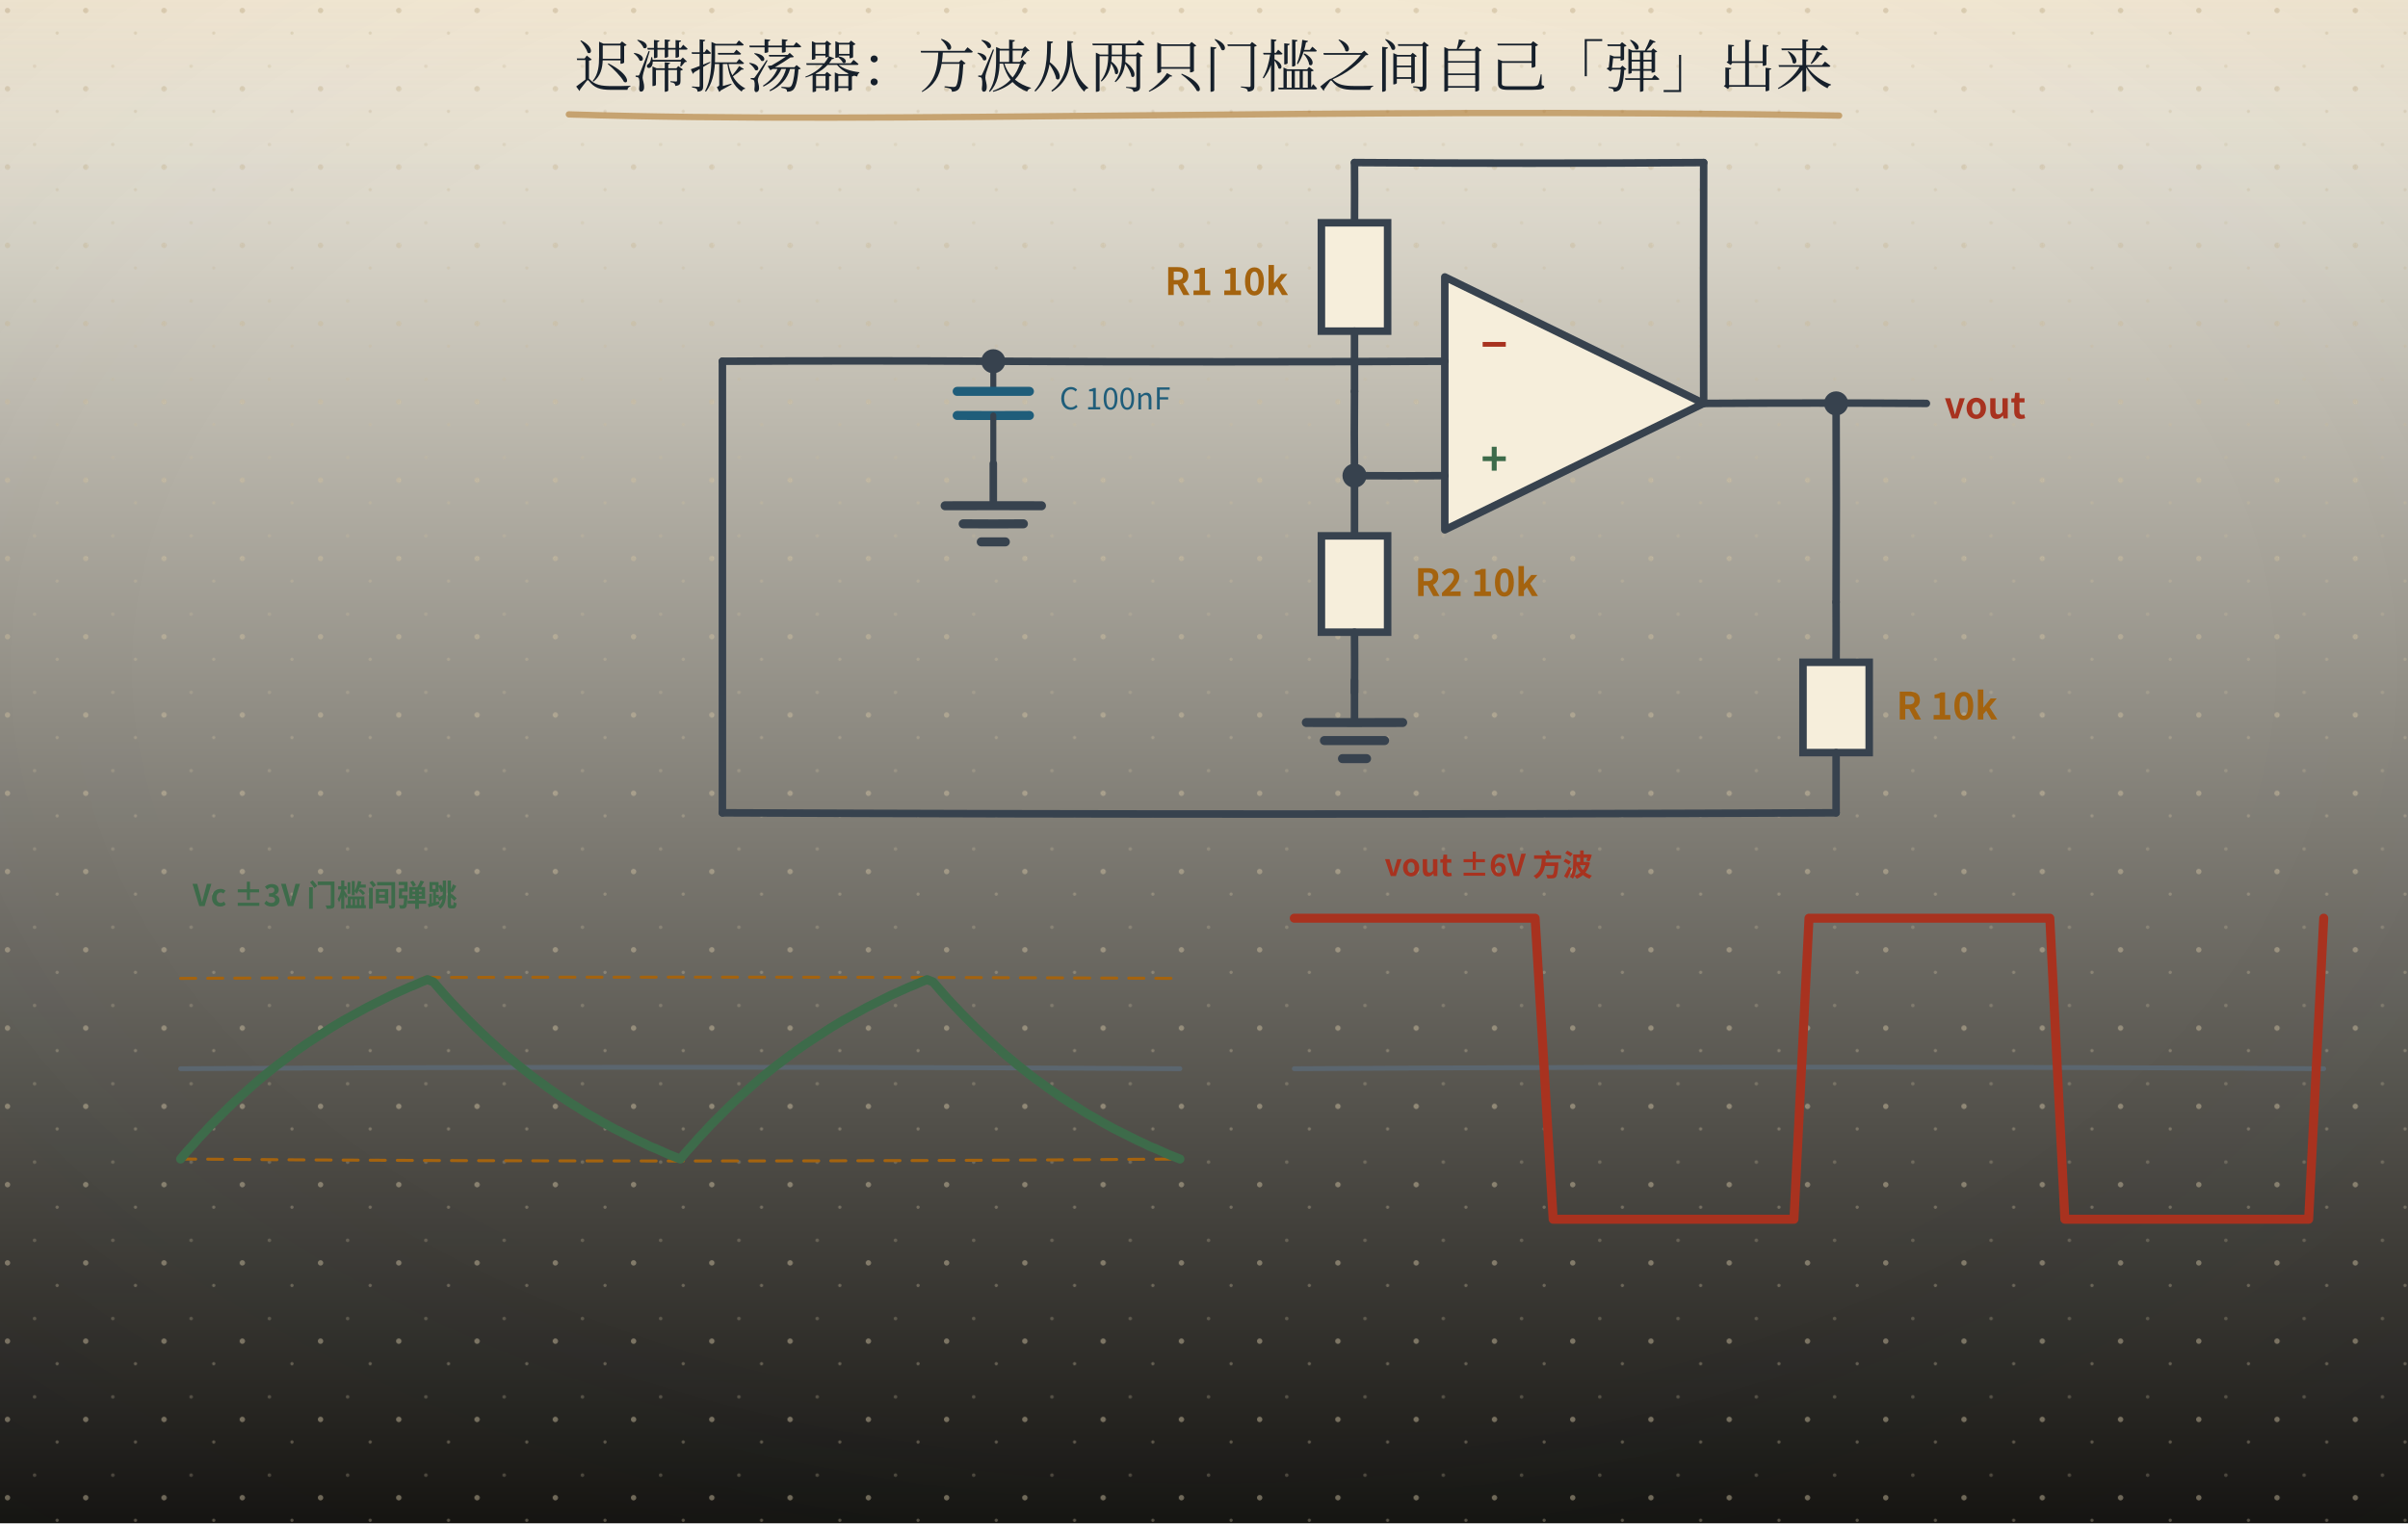
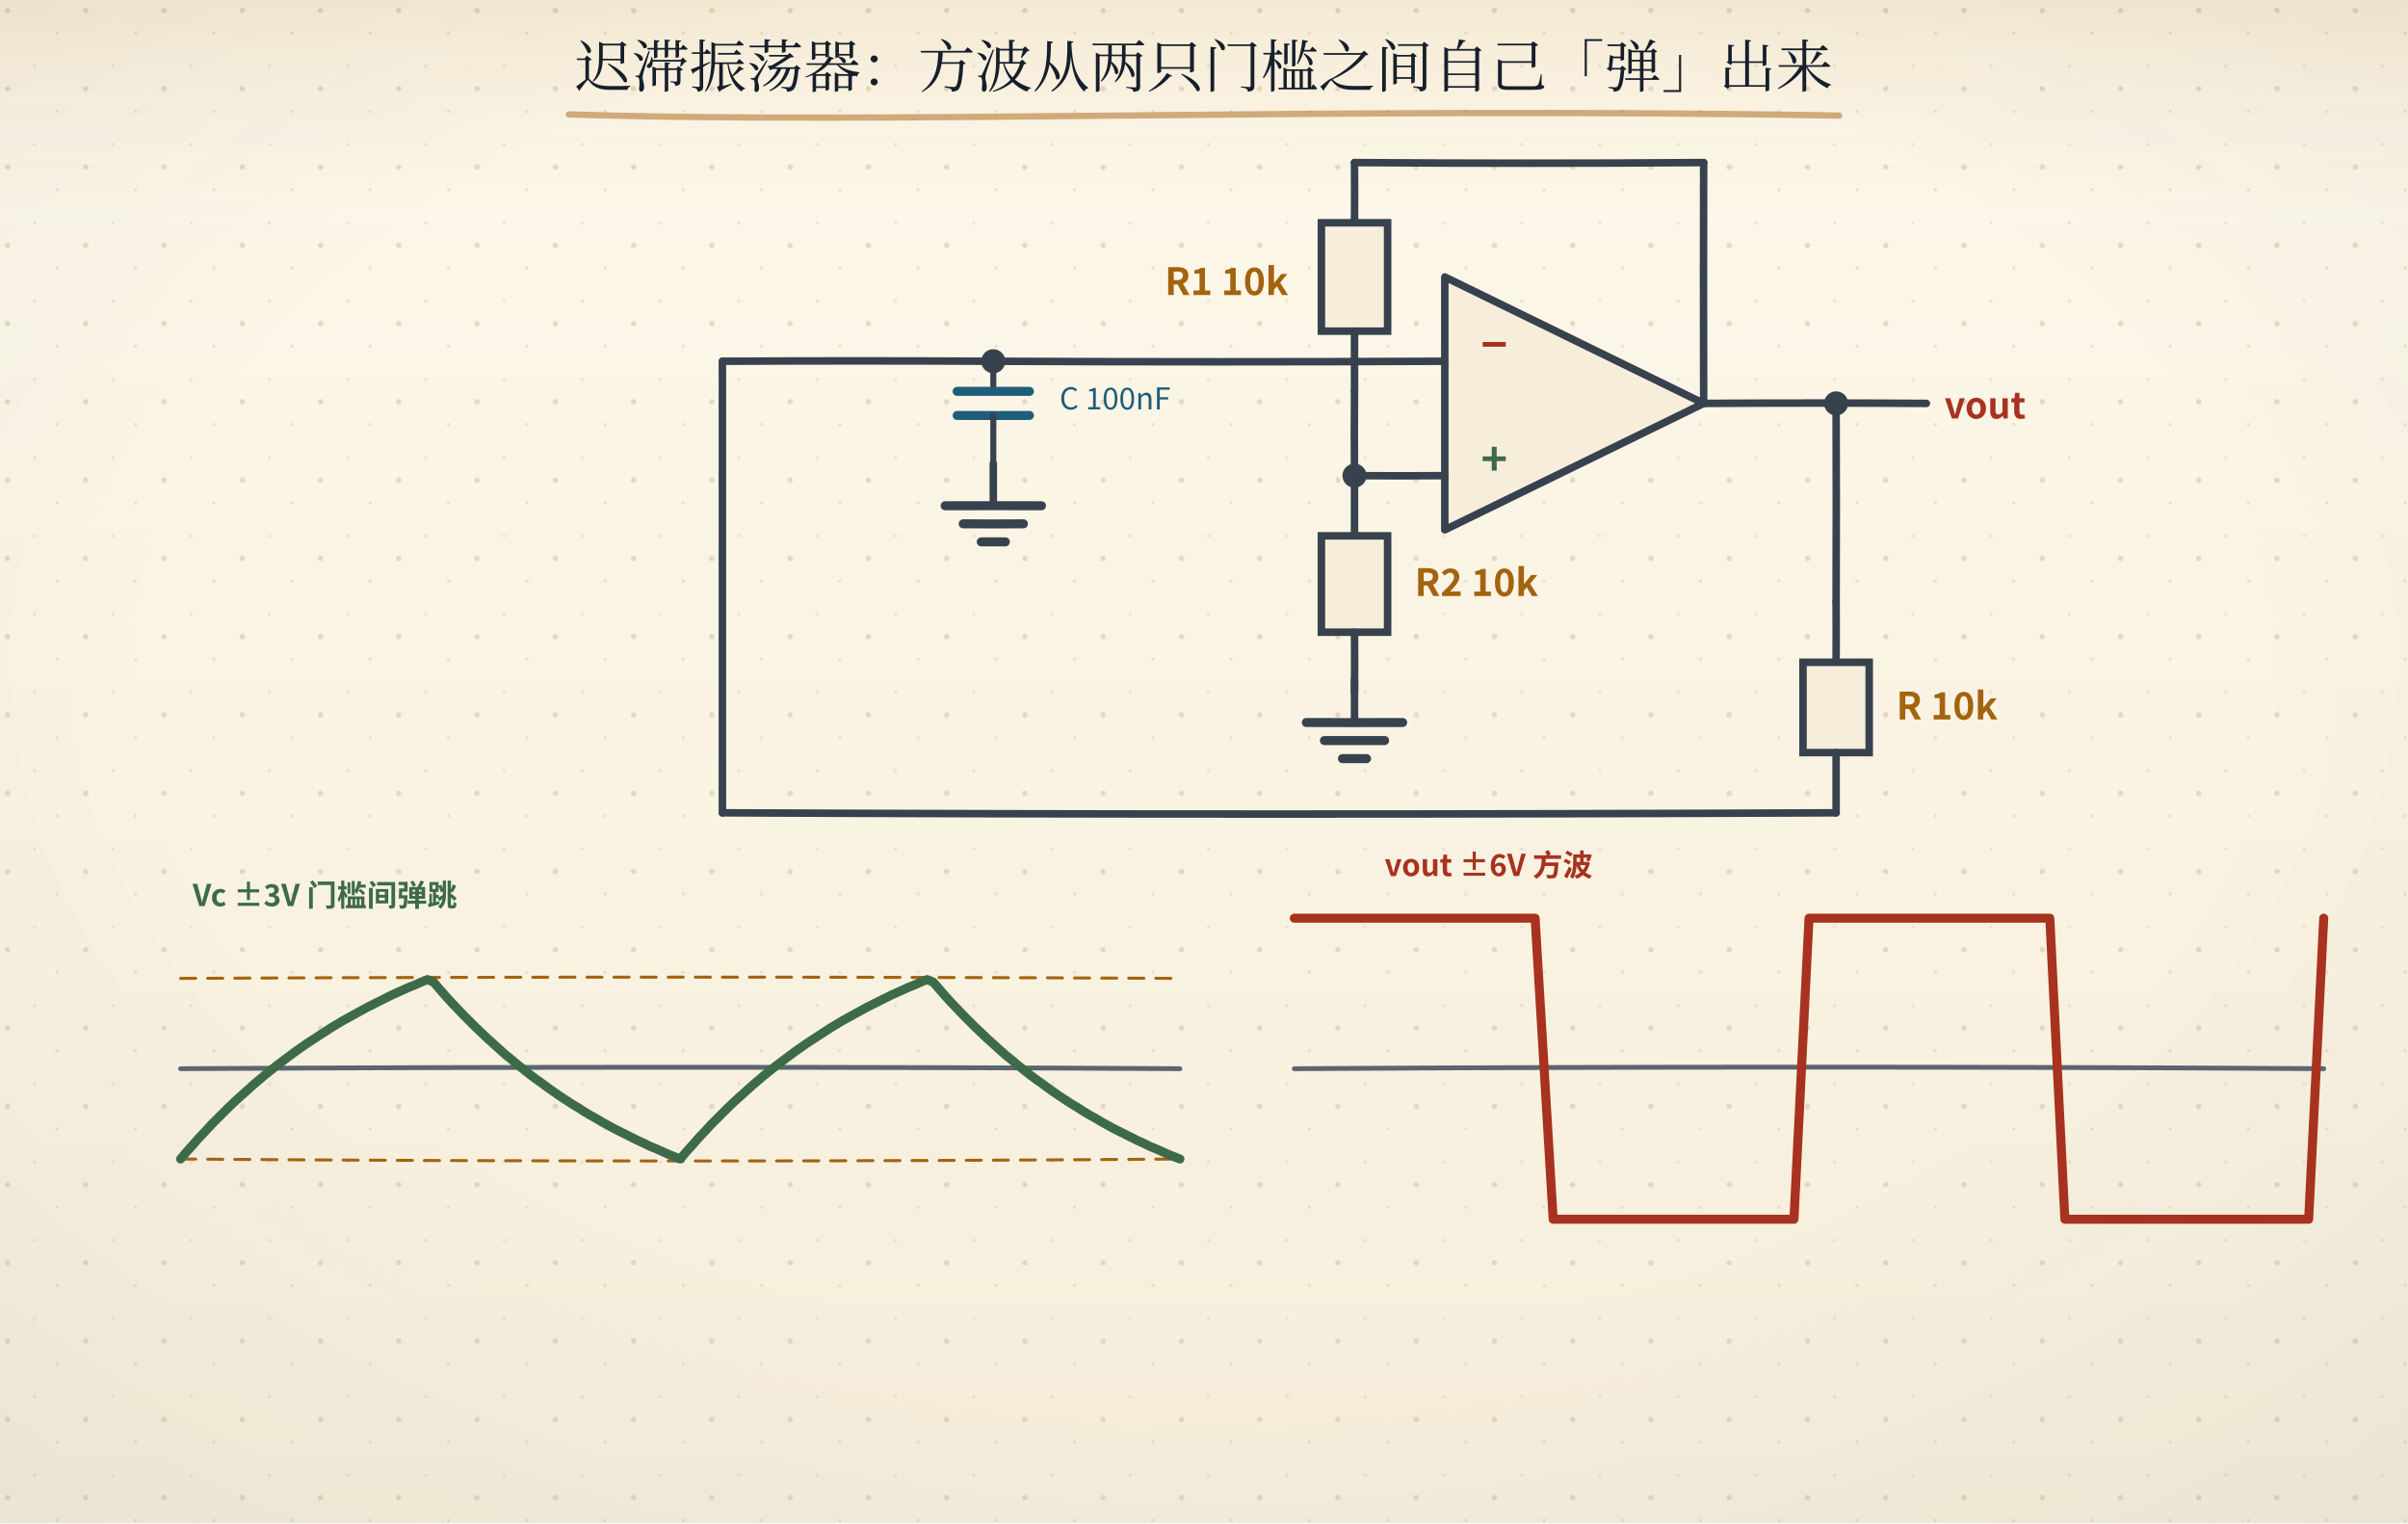
<svg xmlns="http://www.w3.org/2000/svg" width="800" height="506" viewBox="0 0 800 506" role="img" aria-labelledby="ttl">
  <defs>
    <linearGradient id="bgL" x1="0" y1="0" x2="0" y2="1">
      <stop offset="0" stop-color="#fdf8ea" />
-       <stop offset="1" stop-color="#141310" />
+       <stop offset="1" stop-color="#f6eedb" />
    </linearGradient>
    <linearGradient id="bgD" x1="0" y1="0" x2="0" y2="1">
      <stop offset="0" stop-color="#141310" />
      <stop offset="1" stop-color="#1d1a14" />
    </linearGradient>
    <radialGradient id="vig" cx="0.5" cy="0.44" r="0.78">
      <stop offset="0.55" stop-color="#16202b" stop-opacity="0" />
      <stop offset="1" stop-color="#16202b" stop-opacity="0.055" />
    </radialGradient>
    <linearGradient id="hdr" x1="0" y1="0" x2="0" y2="1">
      <stop offset="0" stop-color="#a4630f" stop-opacity="0.10" />
      <stop offset="0.55" stop-color="#a4630f" stop-opacity="0.028" />
      <stop offset="1" stop-color="#a4630f" stop-opacity="0" />
    </linearGradient>
    <linearGradient id="hdrD" x1="0" y1="0" x2="0" y2="1">
      <stop offset="0" stop-color="#dcab63" stop-opacity="0.13" />
      <stop offset="0.55" stop-color="#dcab63" stop-opacity="0.04" />
      <stop offset="1" stop-color="#dcab63" stop-opacity="0" />
    </linearGradient>
    <pattern id="dots" width="26" height="26" patternUnits="userSpaceOnUse">
      <circle cx="2.5" cy="3.5" r="0.9" fill="#c9bb9d" />
      <circle cx="19" cy="11" r="0.55" fill="#c9bb9d" opacity="0.7" />
      <circle cx="11.5" cy="22" r="0.6" fill="#c9bb9d" opacity="0.55" />
    </pattern>
    <filter id="soft" x="-40%" y="-40%" width="180%" height="180%">
      <feDropShadow dx="0" dy="1.4" stdDeviation="2" flood-color="#16202b" flood-opacity="0.13" />
    </filter>
    <filter id="pglow" x="-70%" y="-70%" width="240%" height="240%">
      <feGaussianBlur stdDeviation="1.7" result="b" />
      <feMerge>
        <feMergeNode in="b" />
        <feMergeNode in="SourceGraphic" />
      </feMerge>
    </filter>
  </defs>
  <rect class="page-bg" width="800" height="506" fill="url(#bgL)" />
  <rect class="page-grain" width="800" height="506" fill="url(#dots)" />
  <rect class="page-vig" width="800" height="506" fill="url(#vig)" />
  <rect class="page-hdr" width="800" height="72" fill="url(#hdr)" />
  <style>
text{font-family:"Segoe UI","Microsoft YaHei","PingFang SC","Hiragino Sans GB","Noto Sans CJK SC","Source Han Sans SC","Noto Sans SC",sans-serif;}
line,path,polyline,polygon{stroke-linecap:round;stroke-linejoin:round}
.page-bg{fill:url(#bgL)}
.page-grain{opacity:.5}
.page-vig{opacity:1}
.page-hdr{fill:url(#hdr)}
@media (prefers-color-scheme: dark){
.page-bg{fill:url(#bgD)}
.page-grain{opacity:.34}
.page-vig{opacity:.5}
.page-hdr{fill:url(#hdrD)}
[fill="#fdf8ea"]{fill:#141310}
[stroke="#fdf8ea"]{stroke:#141310}
[fill="#f6eedb"]{fill:#1d1a14}
[stroke="#f6eedb"]{stroke:#1d1a14}
[fill="#e0d3b8"]{fill:#3b3529}
[stroke="#e0d3b8"]{stroke:#3b3529}
[fill="#c9bb9d"]{fill:#4a4436}
[stroke="#c9bb9d"]{stroke:#4a4436}
[fill="#16202b"]{fill:#ece4d3}
[stroke="#16202b"]{stroke:#ece4d3}
[fill="#37424e"]{fill:#cfc6b4}
[stroke="#37424e"]{stroke:#cfc6b4}
[fill="#5b666f"]{fill:#a79e8b}
[stroke="#5b666f"]{stroke:#a79e8b}
[fill="#8b8272"]{fill:#857c6c}
[stroke="#8b8272"]{stroke:#857c6c}
text[fill="#fdf8ea"]{fill:#f9f3e3}
[fill="#e6eff3"]{fill:#17262e}
[fill="#e4f1f3"]{fill:#15262a}
[fill="#e8efe6"]{fill:#182418}
[fill="#f6e7e1"]{fill:#281a16}
[fill="#f7eedb"]{fill:#292114}
[fill="#efe8ee"]{fill:#241c22}
text[fill="#1f5d7a"]{fill:#7fb7cf}
:is(rect,circle,path,line,polygon,polyline,ellipse,g)[fill="#1f5d7a"]{fill:#2b4d5f}
[stroke="#1f5d7a"]{stroke:#6fa3b9}
text[fill="#2f7f96"]{fill:#8ac9d8}
:is(rect,circle,path,line,polygon,polyline,ellipse,g)[fill="#2f7f96"]{fill:#2b5660}
[stroke="#2f7f96"]{stroke:#77b2c1}
text[fill="#3d6b4a"]{fill:#98c096}
:is(rect,circle,path,line,polygon,polyline,ellipse,g)[fill="#3d6b4a"]{fill:#2f4a33}
[stroke="#3d6b4a"]{stroke:#7aa87c}
text[fill="#a8321f"]{fill:#e0907a}
:is(rect,circle,path,line,polygon,polyline,ellipse,g)[fill="#a8321f"]{fill:#55231b}
[stroke="#a8321f"]{stroke:#c07a63}
text[fill="#a4630f"]{fill:#dcab63}
:is(rect,circle,path,line,polygon,polyline,ellipse,g)[fill="#a4630f"]{fill:#553a17}
[stroke="#a4630f"]{stroke:#c08a45}
text[fill="#6b3f63"]{fill:#c4a2bf}
:is(rect,circle,path,line,polygon,polyline,ellipse,g)[fill="#6b3f63"]{fill:#452c40}
[stroke="#6b3f63"]{stroke:#a17c9b}
}
</style>
  <path d="M189 38 c 106 3.4 253 -2.6 422 0.4" fill="none" stroke="#a4630f" stroke-width="2.1" stroke-linecap="round" opacity="0.5" />
  <text x="400" y="29" text-anchor="middle" font-size="19" font-weight="bold" fill="#16202b" style="font-family:'KaiTi','STKaiti','Kaiti SC','LXGW WenKai','Noto Serif CJK SC','Source Han Serif SC','Songti SC','SimSun','Noto Serif SC',serif;font-weight:400">迟滞振荡器：方波从两只门槛之间自己「弹」出来</text>
  <polygon points="480,92 480,176 566,134" fill="#f6eedb" stroke="#37424e" stroke-width="2.5" />
  <text x="492" y="120" font-size="15" font-weight="bold" fill="#a8321f">−</text>
  <text x="492" y="158" font-size="15" font-weight="bold" fill="#3d6b4a">+</text>
  <path d="M480 120 Q405.00 120.35 330 120" fill="none" stroke="#37424e" stroke-width="2.5" />
  <circle cx="330" cy="120" r="4" fill="#37424e" />
  <line x1="330" y1="120" x2="330" y2="130" stroke="#37424e" stroke-width="2" />
  <path d="M318 130 Q330.00 129.96 342 130" fill="none" stroke="#1f5d7a" stroke-width="3" />
  <path d="M318 138 Q330.00 138.07 342 138" fill="none" stroke="#1f5d7a" stroke-width="3" />
  <path d="M330 138 Q329.98 146.00 330 154" fill="none" stroke="#37424e" stroke-width="2" />
  <path d="M330 154 Q330.03 161.00 330 168" fill="none" stroke="#37424e" stroke-width="2.5" />
  <path d="M314 168 Q330.00 167.95 346 168" fill="none" stroke="#37424e" stroke-width="3" />
  <path d="M320 174 Q330.00 174.08 340 174" fill="none" stroke="#37424e" stroke-width="3" />
  <line x1="326" y1="180" x2="334" y2="180" stroke="#37424e" stroke-width="3" />
  <text x="352" y="136" font-size="10" fill="#1f5d7a">C 100nF</text>
  <path d="M450 158 Q465.00 158.12 480 158" fill="none" stroke="#37424e" stroke-width="2.5" />
  <circle cx="450" cy="158" r="4" fill="#37424e" />
  <path d="M450 158 Q450.02 168.00 450 178" fill="none" stroke="#37424e" stroke-width="2.5" />
  <rect x="439" y="178" width="22" height="32" fill="#f6eedb" stroke="#37424e" stroke-width="2.5" />
  <path d="M450 210 Q450.09 220.00 450 230" fill="none" stroke="#37424e" stroke-width="2.5" />
  <text x="470" y="198.0" font-size="12.5" font-weight="bold" fill="#a4630f">R2 10k</text>
  <path d="M450 226 Q449.98 233.00 450 240" fill="none" stroke="#37424e" stroke-width="2.5" />
  <path d="M434 240 Q450.00 240.06 466 240" fill="none" stroke="#37424e" stroke-width="3" />
  <path d="M440 246 Q450.00 245.97 460 246" fill="none" stroke="#37424e" stroke-width="3" />
  <line x1="446" y1="252" x2="454" y2="252" stroke="#37424e" stroke-width="3" />
  <path d="M450 54 Q450.07 64.00 450 74" fill="none" stroke="#37424e" stroke-width="2.5" />
  <rect x="439" y="74" width="22" height="36" fill="#f6eedb" stroke="#37424e" stroke-width="2.5" />
  <path d="M450 110 Q449.97 120.00 450 130" fill="none" stroke="#37424e" stroke-width="2.5" />
  <text x="428" y="98" text-anchor="end" font-size="12.5" font-weight="bold" fill="#a4630f">R1 10k</text>
  <path d="M450 130 Q449.88 144.00 450 158" fill="none" stroke="#37424e" stroke-width="2.5" />
  <path d="M450 54 Q508.00 54.42 566 54" fill="none" stroke="#37424e" stroke-width="2.5" />
  <path d="M566 54 Q565.90 94.00 566 134" fill="none" stroke="#37424e" stroke-width="2.5" />
  <path d="M566 134 Q603.00 133.77 640 134" fill="none" stroke="#37424e" stroke-width="2.5" />
  <text x="646" y="139" font-size="12" font-weight="bold" fill="#a8321f">vout</text>
  <circle cx="610" cy="134" r="4" fill="#37424e" />
  <path d="M610 134 Q610.12 167.00 610 200" fill="none" stroke="#37424e" stroke-width="2.5" />
  <path d="M610 200 Q610.05 210.00 610 220" fill="none" stroke="#37424e" stroke-width="2.5" />
  <rect x="599" y="220" width="22" height="30" fill="#f6eedb" stroke="#37424e" stroke-width="2.5" />
  <path d="M610 250 Q610.03 260.00 610 270" fill="none" stroke="#37424e" stroke-width="2.5" />
  <text x="630" y="239.0" font-size="12.5" font-weight="bold" fill="#a4630f">R 10k</text>
  <path d="M610 270 Q425.00 270.82 240 270" fill="none" stroke="#37424e" stroke-width="2.5" />
  <path d="M240 270 Q239.97 195.00 240 120" fill="none" stroke="#37424e" stroke-width="2.5" />
  <path d="M240 120 Q285.00 119.76 330 120" fill="none" stroke="#37424e" stroke-width="2.5" />
  <path d="M60 355 Q226.00 354.04 392 355" fill="none" stroke="#5b666f" stroke-width="1.6" />
  <path d="M60 325 Q226.00 324.17 392 325" fill="none" stroke="#a4630f" stroke-width="1" stroke-dasharray="5,4" />
  <path d="M60 385 Q226.00 386.31 392 385" fill="none" stroke="#a4630f" stroke-width="1" stroke-dasharray="5,4" />
  <path d="M60,385.0 L62,382.6 L64,380.4 L66,378.1 L68,376.0 L70,373.8 L72,371.8 L74,369.8 L76,367.8 L78,365.9 L80,364.1 L82,362.3 L84,360.5 L86,358.8 L88,357.1 L90,355.5 L92,353.9 L94,352.4 L96,350.9 L98,349.4 L100,348.0 L102,346.6 L104,345.3 L106,344.0 L108,342.7 L110,341.4 L112,340.2 L114,339.0 L116,337.9 L118,336.8 L120,335.7 L122,334.6 L124,333.6 L126,332.6 L128,331.6 L130,330.6 L132,329.7 L134,328.8 L136,327.9 L138,327.1 L140,326.2 L142,325.4 L144,326.2 L146,328.5 L148,330.8 L150,333.0 L152,335.1 L154,337.2 L156,339.2 L158,341.2 L160,343.1 L162,345.0 L164,346.8 L166,348.6 L168,350.4 L170,352.0 L172,353.7 L174,355.3 L176,356.9 L178,358.4 L180,359.8 L182,361.3 L184,362.7 L186,364.1 L188,365.4 L190,366.7 L192,367.9 L194,369.2 L196,370.4 L198,371.5 L200,372.7 L202,373.8 L204,374.9 L206,375.9 L208,376.9 L210,377.9 L212,378.9 L214,379.8 L216,380.8 L218,381.6 L220,382.5 L222,383.4 L224,384.2 L226,385.0 L228,382.6 L230,380.4 L232,378.1 L234,376.0 L236,373.8 L238,371.8 L240,369.8 L242,367.8 L244,365.9 L246,364.1 L248,362.3 L250,360.5 L252,358.8 L254,357.1 L256,355.5 L258,353.9 L260,352.4 L262,350.9 L264,349.4 L266,348.0 L268,346.6 L270,345.3 L272,344.0 L274,342.7 L276,341.4 L278,340.2 L280,339.0 L282,337.9 L284,336.8 L286,335.7 L288,334.6 L290,333.6 L292,332.6 L294,331.6 L296,330.6 L298,329.7 L300,328.8 L302,327.9 L304,327.1 L306,326.2 L308,325.4 L310,326.2 L312,328.5 L314,330.8 L316,333.0 L318,335.1 L320,337.2 L322,339.2 L324,341.2 L326,343.1 L328,345.0 L330,346.8 L332,348.6 L334,350.4 L336,352.0 L338,353.7 L340,355.3 L342,356.9 L344,358.4 L346,359.8 L348,361.3 L350,362.7 L352,364.1 L354,365.4 L356,366.7 L358,367.9 L360,369.2 L362,370.4 L364,371.5 L366,372.7 L368,373.8 L370,374.9 L372,375.9 L374,376.9 L376,377.9 L378,378.9 L380,379.8 L382,380.8 L384,381.6 L386,382.5 L388,383.4 L390,384.2 L392,385.0" fill="none" stroke="#3d6b4a" stroke-width="3" />
  <text x="64" y="301" font-size="10" font-weight="bold" fill="#3d6b4a">Vc ±3V 门槛间弹跳</text>
  <path d="M430 355 Q601.00 353.95 772 355" fill="none" stroke="#5b666f" stroke-width="1.6" />
  <path d="M430,305 L435,305 L441,305 L446,305 L451,305 L457,305 L462,305 L467,305 L473,305 L478,305 L483,305 L489,305 L494,305 L499,305 L505,305 L510,305 L516,405 L521,405 L526,405 L532,405 L537,405 L542,405 L548,405 L553,405 L558,405 L564,405 L569,405 L574,405 L580,405 L585,405 L590,405 L596,405 L601,305 L606,305 L612,305 L617,305 L622,305 L628,305 L633,305 L638,305 L644,305 L649,305 L654,305 L660,305 L665,305 L670,305 L676,305 L681,305 L686,405 L692,405 L697,405 L703,405 L708,405 L713,405 L719,405 L724,405 L729,405 L735,405 L740,405 L745,405 L751,405 L756,405 L761,405 L767,405 L772,305" fill="none" stroke="#a8321f" stroke-width="3" />
  <text x="460" y="291" font-size="10" font-weight="bold" fill="#a8321f">vout ±6V 方波</text>
  <g opacity="0">
    <animate attributeName="opacity" values="0;1;1;0;0" keyTimes="0;0.02;0.2;0.26;1" dur="6s" repeatCount="indefinite" />
    <g filter="url(#pglow)">
      <circle r="4" fill="#a8321f">
-         <animateMotion dur="6s" begin="-0.50s" repeatCount="indefinite" path="M566,138 H606 V266 H244 V124 H326" />
-       </circle>
-       <circle r="4" fill="#a8321f">
-         <animateMotion dur="6s" begin="0.50s" repeatCount="indefinite" path="M566,138 H606 V266 H244 V124 H326" />
-       </circle>
-       <circle r="4" fill="#a8321f">
-         <animateMotion dur="6s" begin="1.50s" repeatCount="indefinite" path="M566,138 H606 V266 H244 V124 H326" />
-       </circle>
-       <circle r="4" fill="#a8321f">
-         <animateMotion dur="6s" begin="2.50s" repeatCount="indefinite" path="M566,138 H606 V266 H244 V124 H326" />
-       </circle>
-       <circle r="4" fill="#a8321f">
-         <animateMotion dur="6s" begin="3.50s" repeatCount="indefinite" path="M566,138 H606 V266 H244 V124 H326" />
-       </circle>
-       <circle r="4" fill="#a8321f">
-         <animateMotion dur="6s" begin="4.50s" repeatCount="indefinite" path="M566,138 H606 V266 H244 V124 H326" />
+         <animateMotion dur="6s" begin="-0.50s" repeatCount="indefinite" path="M566,138 H606 V266 H244 V124 H326" keyPoints="0;0.3;0.7;1" keyTimes="0;0.35;0.65;1" calcMode="linear" />
+       </circle>
+       <circle r="4" fill="#a8321f">
+         <animateMotion dur="6s" begin="0.50s" repeatCount="indefinite" path="M566,138 H606 V266 H244 V124 H326" keyPoints="0;0.3;0.7;1" keyTimes="0;0.35;0.65;1" calcMode="linear" />
+       </circle>
+       <circle r="4" fill="#a8321f">
+         <animateMotion dur="6s" begin="1.50s" repeatCount="indefinite" path="M566,138 H606 V266 H244 V124 H326" keyPoints="0;0.3;0.7;1" keyTimes="0;0.35;0.65;1" calcMode="linear" />
+       </circle>
+       <circle r="4" fill="#a8321f">
+         <animateMotion dur="6s" begin="2.50s" repeatCount="indefinite" path="M566,138 H606 V266 H244 V124 H326" keyPoints="0;0.3;0.7;1" keyTimes="0;0.35;0.65;1" calcMode="linear" />
+       </circle>
+       <circle r="4" fill="#a8321f">
+         <animateMotion dur="6s" begin="3.50s" repeatCount="indefinite" path="M566,138 H606 V266 H244 V124 H326" keyPoints="0;0.3;0.7;1" keyTimes="0;0.35;0.65;1" calcMode="linear" />
+       </circle>
+       <circle r="4" fill="#a8321f">
+         <animateMotion dur="6s" begin="4.50s" repeatCount="indefinite" path="M566,138 H606 V266 H244 V124 H326" keyPoints="0;0.3;0.7;1" keyTimes="0;0.35;0.65;1" calcMode="linear" />
      </circle>
    </g>
  </g>
  <g opacity="0">
    <animate attributeName="opacity" values="0;0;1;1;0;0" keyTimes="0;0.5;0.56;0.78;0.84;1" dur="6s" repeatCount="indefinite" />
    <g filter="url(#pglow)">
      <circle r="4" fill="#3d6b4a">
-         <animateMotion dur="6s" begin="-0.50s" repeatCount="indefinite" path="M326,124 H244 V266 H606 V138 H566" />
-       </circle>
-       <circle r="4" fill="#3d6b4a">
-         <animateMotion dur="6s" begin="0.50s" repeatCount="indefinite" path="M326,124 H244 V266 H606 V138 H566" />
-       </circle>
-       <circle r="4" fill="#3d6b4a">
-         <animateMotion dur="6s" begin="1.50s" repeatCount="indefinite" path="M326,124 H244 V266 H606 V138 H566" />
-       </circle>
-       <circle r="4" fill="#3d6b4a">
-         <animateMotion dur="6s" begin="2.50s" repeatCount="indefinite" path="M326,124 H244 V266 H606 V138 H566" />
-       </circle>
-       <circle r="4" fill="#3d6b4a">
-         <animateMotion dur="6s" begin="3.50s" repeatCount="indefinite" path="M326,124 H244 V266 H606 V138 H566" />
-       </circle>
-       <circle r="4" fill="#3d6b4a">
-         <animateMotion dur="6s" begin="4.50s" repeatCount="indefinite" path="M326,124 H244 V266 H606 V138 H566" />
+         <animateMotion dur="6s" begin="-0.50s" repeatCount="indefinite" path="M326,124 H244 V266 H606 V138 H566" keyPoints="0;0.3;0.7;1" keyTimes="0;0.35;0.65;1" calcMode="linear" />
+       </circle>
+       <circle r="4" fill="#3d6b4a">
+         <animateMotion dur="6s" begin="0.50s" repeatCount="indefinite" path="M326,124 H244 V266 H606 V138 H566" keyPoints="0;0.3;0.7;1" keyTimes="0;0.35;0.65;1" calcMode="linear" />
+       </circle>
+       <circle r="4" fill="#3d6b4a">
+         <animateMotion dur="6s" begin="1.50s" repeatCount="indefinite" path="M326,124 H244 V266 H606 V138 H566" keyPoints="0;0.3;0.7;1" keyTimes="0;0.35;0.65;1" calcMode="linear" />
+       </circle>
+       <circle r="4" fill="#3d6b4a">
+         <animateMotion dur="6s" begin="2.50s" repeatCount="indefinite" path="M326,124 H244 V266 H606 V138 H566" keyPoints="0;0.3;0.7;1" keyTimes="0;0.35;0.65;1" calcMode="linear" />
+       </circle>
+       <circle r="4" fill="#3d6b4a">
+         <animateMotion dur="6s" begin="3.50s" repeatCount="indefinite" path="M326,124 H244 V266 H606 V138 H566" keyPoints="0;0.3;0.7;1" keyTimes="0;0.35;0.65;1" calcMode="linear" />
+       </circle>
+       <circle r="4" fill="#3d6b4a">
+         <animateMotion dur="6s" begin="4.50s" repeatCount="indefinite" path="M326,124 H244 V266 H606 V138 H566" keyPoints="0;0.3;0.7;1" keyTimes="0;0.35;0.65;1" calcMode="linear" />
      </circle>
    </g>
  </g>
  <g>
-     <animateTransform attributeName="transform" type="translate" values="0 6.0;0 0.0;0 0.0;0 6.0;0 6.0" keyTimes="0;0.02;0.2;0.26;1" dur="6s" repeatCount="indefinite" />
+     <animateTransform attributeName="transform" type="translate" values="0 6.0;0 0.0;0 0.0;0 -4.0;0 6.0" keyTimes="0;0.02;0.2;0.26;1" dur="6s" repeatCount="indefinite" />
    <rect x="166.2" y="404.9" width="467.6" height="24.1" rx="12.0" fill="#a8321f" fill-opacity="0.09" stroke="#a8321f" stroke-opacity="0.38" stroke-width="1.3" filter="url(#soft)" opacity="0">
      <animate attributeName="opacity" values="0;1;1;0;0" keyTimes="0;0.02;0.2;0.26;1" dur="6s" repeatCount="indefinite" />
    </rect>
    <text x="400" y="418" text-anchor="middle" font-size="14.5" font-weight="bold" fill="#a8321f" opacity="0">① 上电即 +6V：vout 经 R 给 C 充电，Vc 从 −3V 指数爬向 +6V<animate attributeName="opacity" values="0;1;1;0;0" keyTimes="0;0.02;0.2;0.26;1" dur="6s" repeatCount="indefinite" />
    </text>
  </g>
  <g>
-     <animateTransform attributeName="transform" type="translate" values="0 6.0;0 6.0;0 0.0;0 0.0;0 6.0;0 6.0" keyTimes="0;0.26;0.32;0.5;0.56;1" dur="6s" repeatCount="indefinite" />
+     <animateTransform attributeName="transform" type="translate" values="0 6.0;0 6.0;0 0.0;0 0.0;0 -4.0;0 6.0" keyTimes="0;0.26;0.32;0.5;0.56;1" dur="6s" repeatCount="indefinite" />
    <rect x="147.7" y="404.9" width="504.6" height="24.1" rx="12.0" fill="#a4630f" fill-opacity="0.09" stroke="#a4630f" stroke-opacity="0.38" stroke-width="1.3" filter="url(#soft)" opacity="0">
      <animate attributeName="opacity" values="0;0;1;1;0;0" keyTimes="0;0.26;0.32;0.5;0.56;1" dur="6s" repeatCount="indefinite" />
    </rect>
    <text x="400" y="418" text-anchor="middle" font-size="14.5" font-weight="bold" fill="#a4630f" opacity="0">② 爬到上门槛 +3V：比较器翻转，vout 跳到 −6V——门槛被当场搬走<animate attributeName="opacity" values="0;0;1;1;0;0" keyTimes="0;0.26;0.32;0.5;0.56;1" dur="6s" repeatCount="indefinite" />
    </text>
  </g>
  <g>
-     <animateTransform attributeName="transform" type="translate" values="0 6.0;0 6.0;0 0.0;0 0.0;0 6.0;0 6.0" keyTimes="0;0.5;0.56;0.78;0.84;1" dur="6s" repeatCount="indefinite" />
+     <animateTransform attributeName="transform" type="translate" values="0 6.0;0 6.0;0 0.0;0 0.0;0 -4.0;0 6.0" keyTimes="0;0.5;0.56;0.78;0.84;1" dur="6s" repeatCount="indefinite" />
    <rect x="151.2" y="404.9" width="497.6" height="24.1" rx="12.0" fill="#3d6b4a" fill-opacity="0.09" stroke="#3d6b4a" stroke-opacity="0.38" stroke-width="1.3" filter="url(#soft)" opacity="0">
      <animate attributeName="opacity" values="0;0;1;1;0;0" keyTimes="0;0.5;0.56;0.78;0.84;1" dur="6s" repeatCount="indefinite" />
    </rect>
    <text x="400" y="418" text-anchor="middle" font-size="14.5" font-weight="bold" fill="#3d6b4a" opacity="0">③ Vc 掉头冲向下门槛 −3V：vout 又跳回 +6V——来回弹，停不下来<animate attributeName="opacity" values="0;0;1;1;0;0" keyTimes="0;0.5;0.56;0.78;0.84;1" dur="6s" repeatCount="indefinite" />
    </text>
  </g>
  <g>
    <animateTransform attributeName="transform" type="translate" values="0 6.0;0 6.0;0 0.0;0 0.0" keyTimes="0;0.84;0.9;1" dur="6s" repeatCount="indefinite" />
    <rect x="92.6" y="404.9" width="614.9" height="24.1" rx="12.0" fill="#6b3f63" fill-opacity="0.09" stroke="#6b3f63" stroke-opacity="0.38" stroke-width="1.3" filter="url(#soft)" opacity="0">
      <animate attributeName="opacity" values="0;0;1;1" keyTimes="0;0.84;0.9;1" dur="6s" repeatCount="indefinite" />
    </rect>
    <text x="400" y="418" text-anchor="middle" font-size="14.5" font-weight="bold" fill="#6b3f63" opacity="0">④ T = 2RC·ln3 ≈ 2.2ms（f≈455Hz）：门槛越宽弹得越慢——555 无稳态的祖师爷<animate attributeName="opacity" values="0;0;1;1" keyTimes="0;0.84;0.9;1" dur="6s" repeatCount="indefinite" />
    </text>
  </g>
  <g opacity="0">
    <animate attributeName="opacity" values="0;0;1;1" keyTimes="0;0.82;0.86;1" dur="6s" repeatCount="indefinite" />
    <rect x="50" y="438" width="700" height="52.0" rx="9" fill="#e8efe6" stroke="#3d6b4a" stroke-width="1.5" filter="url(#soft)" />
    <rect x="56" y="445" width="3" height="38.0" rx="1.5" fill="#3d6b4a" />
    <text x="400" y="460.0" text-anchor="middle" font-size="13.5" font-weight="bold" fill="#3d6b4a">不用晶振也能造时钟：迟滞管「状态」，RC 管「快慢」。口诀：</text>
    <text x="400" y="478.0" text-anchor="middle" font-size="13.5" font-weight="bold" fill="#3d6b4a">门槛锁状态，电阻定快慢——窗口越宽弹得越慢，抗噪也越强。</text>
  </g>
</svg>
